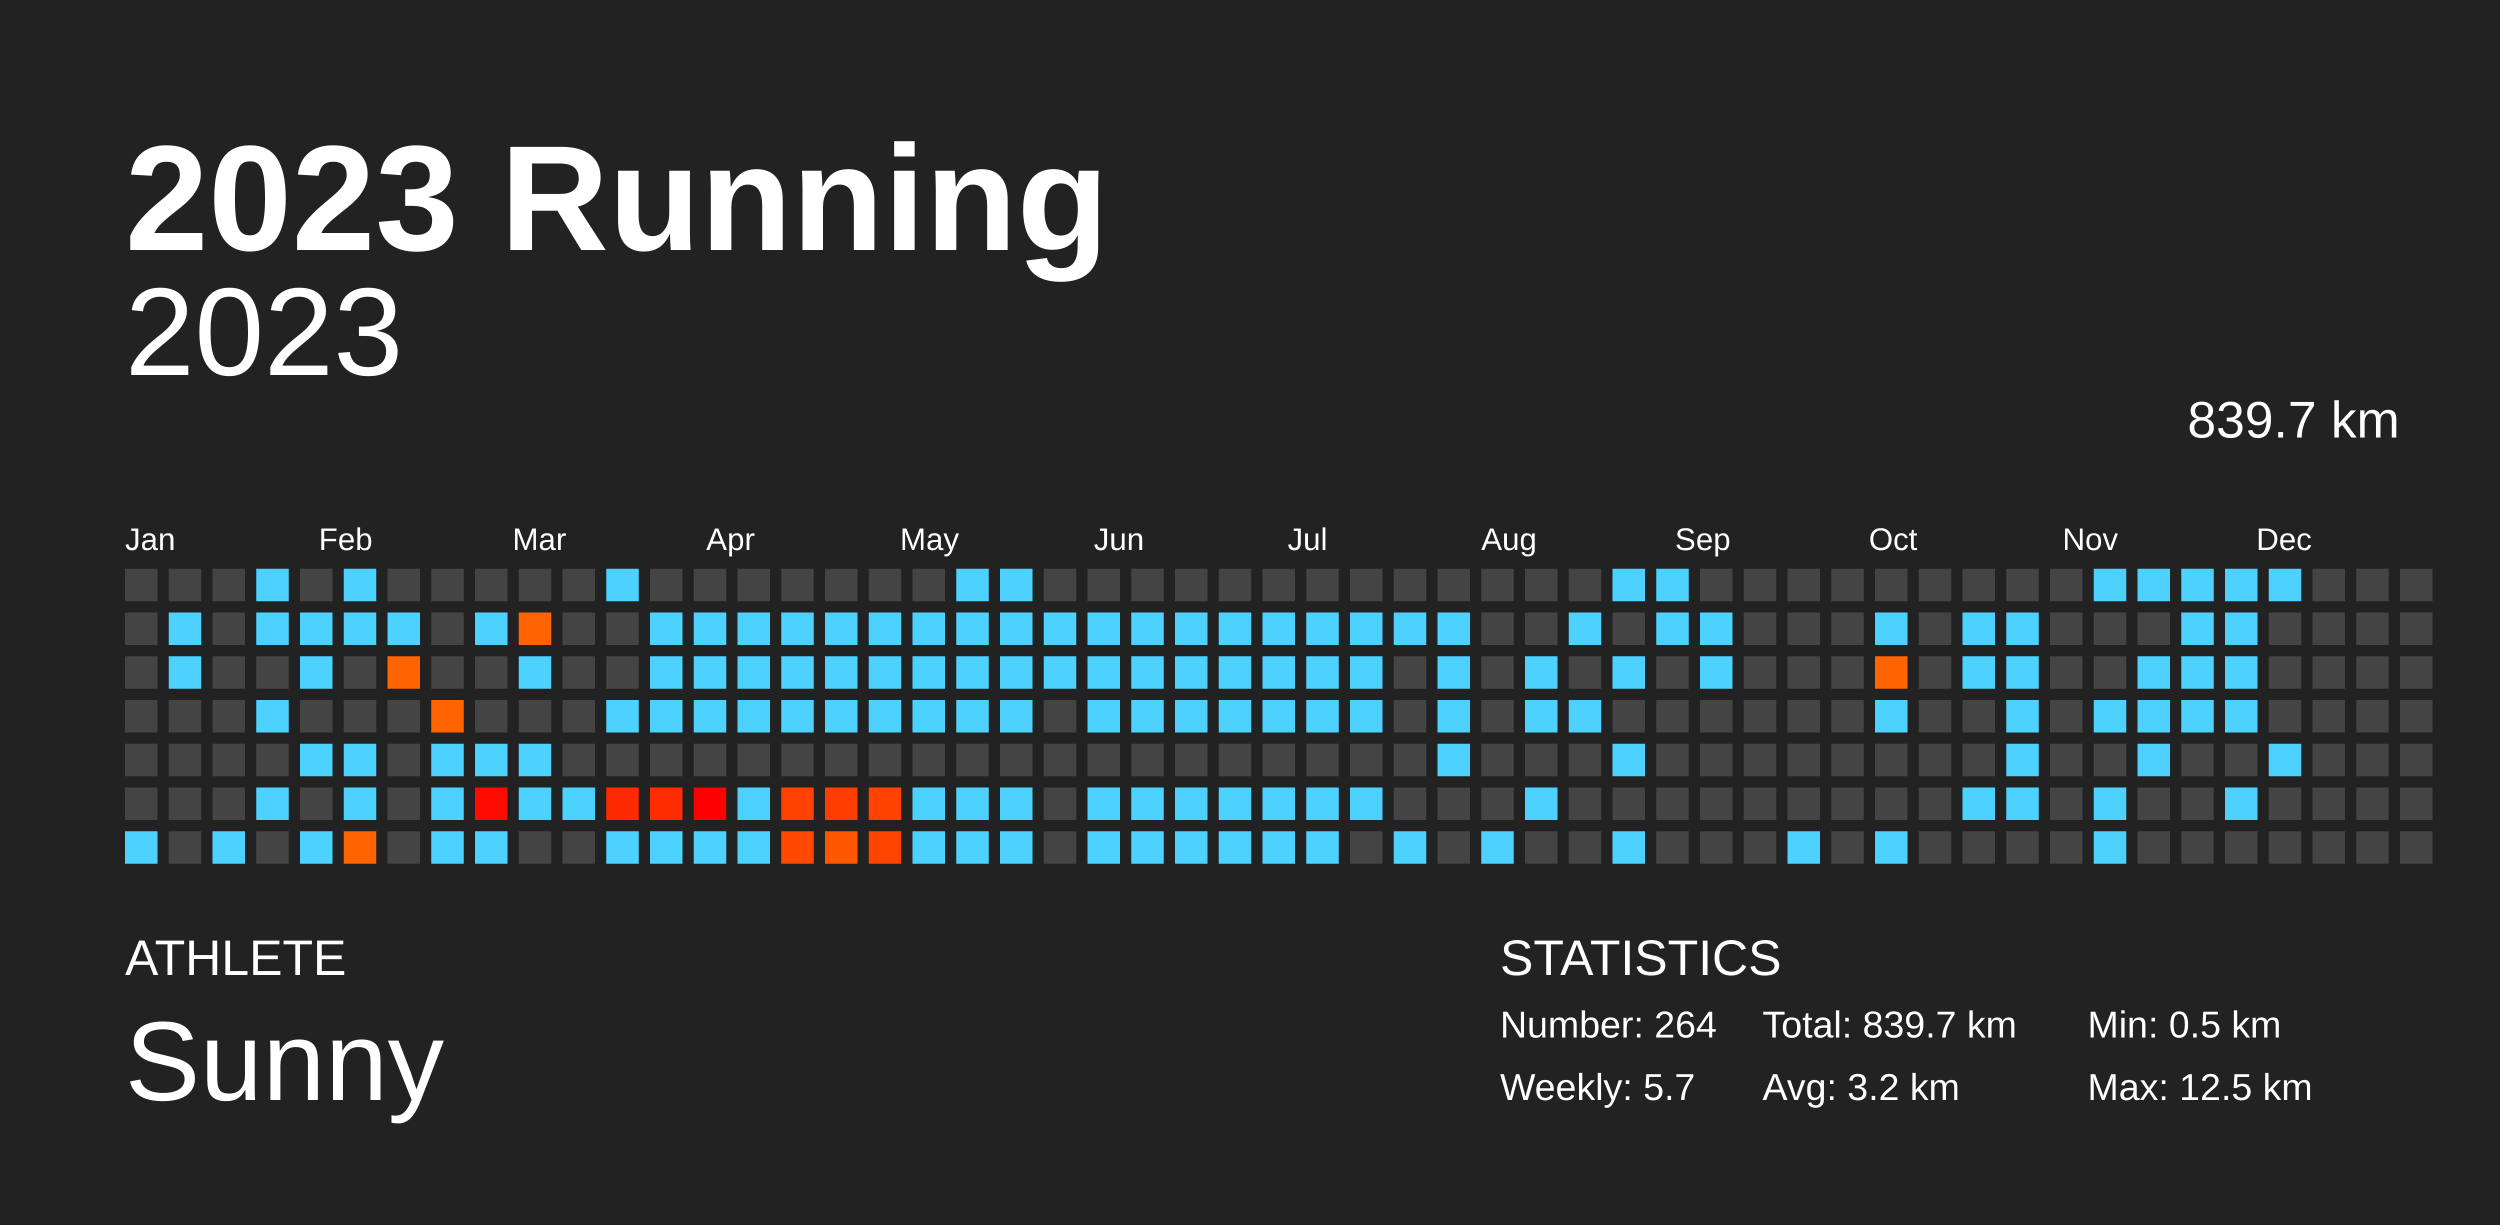
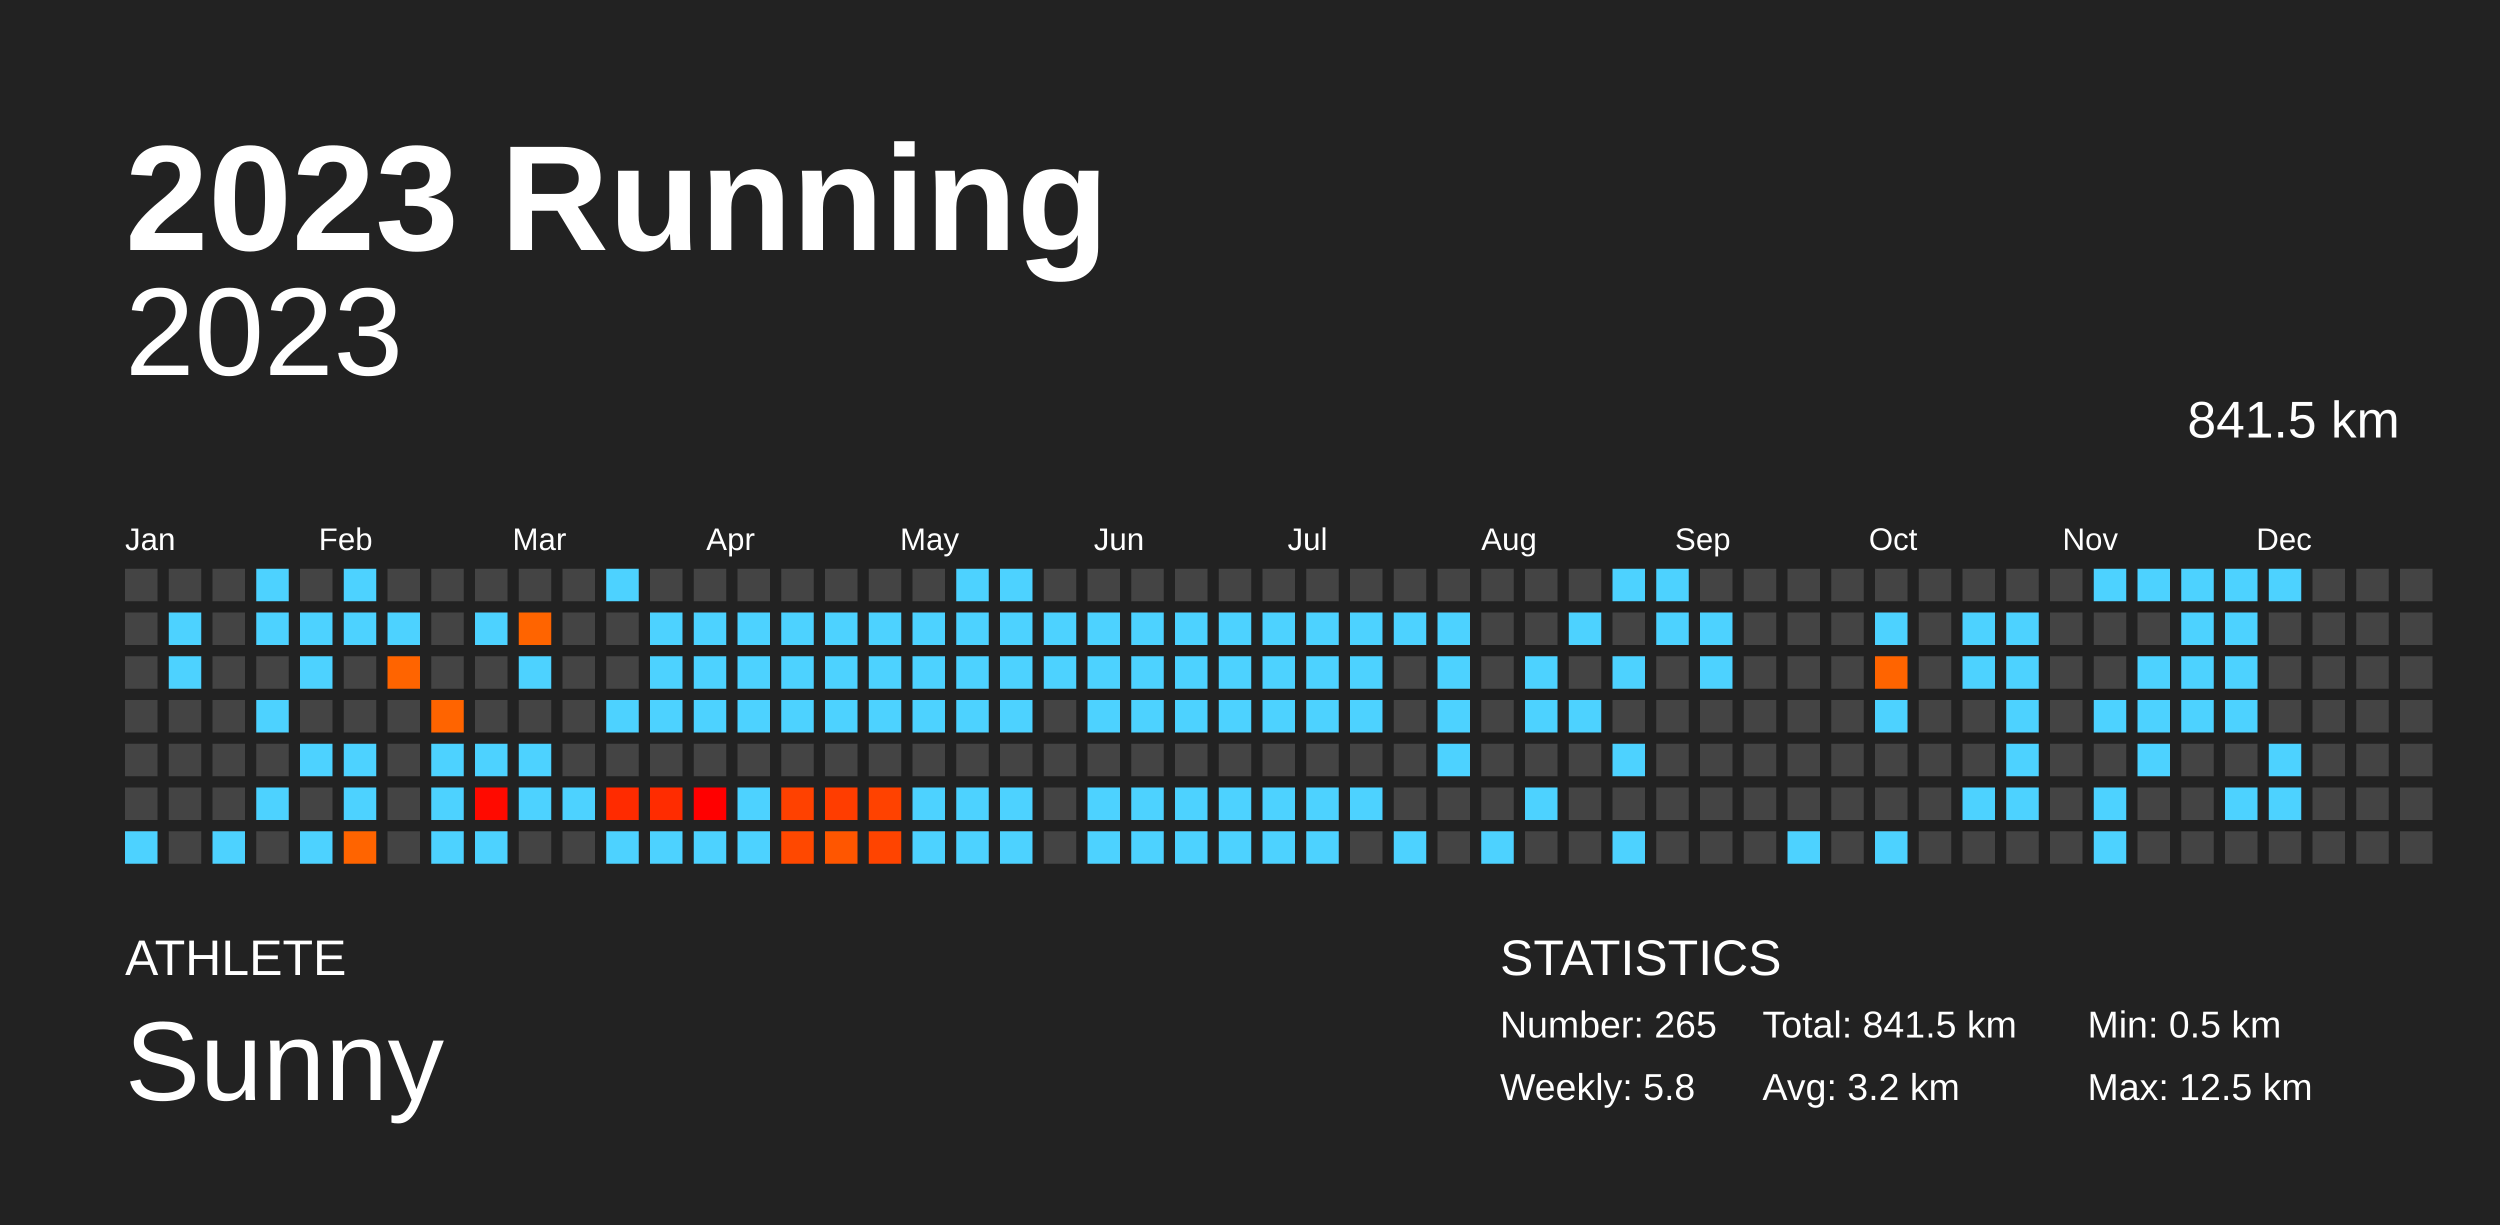
<svg xmlns="http://www.w3.org/2000/svg" baseProfile="full" height="98mm" version="1.1" viewBox="0,0,200,98" width="200mm">
  <defs />
  <rect fill="#222222" height="98" width="200" x="0" y="0" />
  <text fill="#FFFFFF" style="font-size:12px; font-family:Arial; font-weight:bold;" x="10" y="20">2023 Running</text>
  <text fill="#FFFFFF" style="font-size:4px; font-family:Arial" x="10" y="78">ATHLETE</text>
  <text fill="#FFFFFF" style="font-size:9px; font-family:Arial" x="10" y="88">Sunny</text>
  <text fill="#FFFFFF" style="font-size:4px; font-family:Arial" x="120" y="78">STATISTICS</text>
-   <text fill="#FFFFFF" style="font-size:3px; font-family:Arial" x="120" y="83">Number: 264</text>
-   <text fill="#FFFFFF" style="font-size:3px; font-family:Arial" x="120" y="88">Weekly: 5.7</text>
-   <text fill="#FFFFFF" style="font-size:3px; font-family:Arial" x="141" y="83">Total: 839.7 km</text>
+   <text fill="#FFFFFF" style="font-size:3px; font-family:Arial" x="120" y="83">Number: 265</text>
+   <text fill="#FFFFFF" style="font-size:3px; font-family:Arial" x="120" y="88">Weekly: 5.8</text>
+   <text fill="#FFFFFF" style="font-size:3px; font-family:Arial" x="141" y="83">Total: 841.5 km</text>
  <text fill="#FFFFFF" style="font-size:3px; font-family:Arial" x="141" y="88">Avg: 3.2 km</text>
  <text fill="#FFFFFF" style="font-size:3px; font-family:Arial" x="167" y="83">Min: 0.5 km</text>
  <text fill="#FFFFFF" style="font-size:3px; font-family:Arial" x="167" y="88">Max: 12.5 km</text>
  <text alignment-baseline="hanging" fill="#FFFFFF" style="font-size:10.0px; font-family:Arial;" x="10" y="30">2023</text>
-   <text alignment-baseline="hanging" fill="#FFFFFF" style="font-size:4.125px; font-family:Arial;" x="175" y="35">839.7 km</text>
+   <text alignment-baseline="hanging" fill="#FFFFFF" style="font-size:4.125px; font-family:Arial;" x="175" y="35">841.5 km</text>
  <text fill="#FFFFFF" style="font-size:2.5px; font-family:Arial" x="10.0" y="44">Jan</text>
  <text fill="#FFFFFF" style="font-size:2.5px; font-family:Arial" x="25.5" y="44">Feb</text>
  <text fill="#FFFFFF" style="font-size:2.5px; font-family:Arial" x="41.0" y="44">Mar</text>
  <text fill="#FFFFFF" style="font-size:2.5px; font-family:Arial" x="56.5" y="44">Apr</text>
  <text fill="#FFFFFF" style="font-size:2.5px; font-family:Arial" x="72.0" y="44">May</text>
  <text fill="#FFFFFF" style="font-size:2.5px; font-family:Arial" x="87.5" y="44">Jun</text>
  <text fill="#FFFFFF" style="font-size:2.5px; font-family:Arial" x="103.0" y="44">Jul</text>
  <text fill="#FFFFFF" style="font-size:2.5px; font-family:Arial" x="118.5" y="44">Aug</text>
  <text fill="#FFFFFF" style="font-size:2.5px; font-family:Arial" x="134.0" y="44">Sep</text>
  <text fill="#FFFFFF" style="font-size:2.5px; font-family:Arial" x="149.5" y="44">Oct</text>
  <text fill="#FFFFFF" style="font-size:2.5px; font-family:Arial" x="165.0" y="44">Nov</text>
  <text fill="#FFFFFF" style="font-size:2.5px; font-family:Arial" x="180.5" y="44">Dec</text>
  <rect fill="#444444" height="2.6" width="2.6" x="10.0" y="45.5" />
  <rect fill="#444444" height="2.6" width="2.6" x="10.0" y="49.0" />
  <rect fill="#444444" height="2.6" width="2.6" x="10.0" y="52.5" />
  <rect fill="#444444" height="2.6" width="2.6" x="10.0" y="56.0" />
  <rect fill="#444444" height="2.6" width="2.6" x="10.0" y="59.5" />
  <rect fill="#444444" height="2.6" width="2.6" x="10.0" y="63.0" />
  <rect fill="#4dd2ff" height="2.6" width="2.6" x="10.0" y="66.5" />
  <rect fill="#444444" height="2.6" width="2.6" x="13.5" y="45.5" />
  <rect fill="#4dd2ff" height="2.6" width="2.6" x="13.5" y="49.0" />
  <rect fill="#4dd2ff" height="2.6" width="2.6" x="13.5" y="52.5" />
  <rect fill="#444444" height="2.6" width="2.6" x="13.5" y="56.0" />
  <rect fill="#444444" height="2.6" width="2.6" x="13.5" y="59.5" />
  <rect fill="#444444" height="2.6" width="2.6" x="13.5" y="63.0" />
  <rect fill="#444444" height="2.6" width="2.6" x="13.5" y="66.5" />
  <rect fill="#444444" height="2.6" width="2.6" x="17.0" y="45.5" />
  <rect fill="#444444" height="2.6" width="2.6" x="17.0" y="49.0" />
  <rect fill="#444444" height="2.6" width="2.6" x="17.0" y="52.5" />
  <rect fill="#444444" height="2.6" width="2.6" x="17.0" y="56.0" />
  <rect fill="#444444" height="2.6" width="2.6" x="17.0" y="59.5" />
  <rect fill="#444444" height="2.6" width="2.6" x="17.0" y="63.0" />
  <rect fill="#4dd2ff" height="2.6" width="2.6" x="17.0" y="66.5" />
  <rect fill="#4dd2ff" height="2.6" width="2.6" x="20.5" y="45.5" />
  <rect fill="#4dd2ff" height="2.6" width="2.6" x="20.5" y="49.0" />
  <rect fill="#444444" height="2.6" width="2.6" x="20.5" y="52.5" />
  <rect fill="#4dd2ff" height="2.6" width="2.6" x="20.5" y="56.0" />
  <rect fill="#444444" height="2.6" width="2.6" x="20.5" y="59.5" />
  <rect fill="#4dd2ff" height="2.6" width="2.6" x="20.5" y="63.0" />
  <rect fill="#444444" height="2.6" width="2.6" x="20.5" y="66.5" />
  <rect fill="#444444" height="2.6" width="2.6" x="24.0" y="45.5" />
  <rect fill="#4dd2ff" height="2.6" width="2.6" x="24.0" y="49.0" />
  <rect fill="#4dd2ff" height="2.6" width="2.6" x="24.0" y="52.5" />
  <rect fill="#444444" height="2.6" width="2.6" x="24.0" y="56.0" />
  <rect fill="#4dd2ff" height="2.6" width="2.6" x="24.0" y="59.5" />
  <rect fill="#444444" height="2.6" width="2.6" x="24.0" y="63.0" />
  <rect fill="#4dd2ff" height="2.6" width="2.6" x="24.0" y="66.5" />
  <rect fill="#4dd2ff" height="2.6" width="2.6" x="27.5" y="45.5" />
  <rect fill="#4dd2ff" height="2.6" width="2.6" x="27.5" y="49.0" />
  <rect fill="#444444" height="2.6" width="2.6" x="27.5" y="52.5" />
  <rect fill="#444444" height="2.6" width="2.6" x="27.5" y="56.0" />
  <rect fill="#4dd2ff" height="2.6" width="2.6" x="27.5" y="59.5" />
  <rect fill="#4dd2ff" height="2.6" width="2.6" x="27.5" y="63.0" />
  <rect fill="#ff6400" height="2.6" width="2.6" x="27.5" y="66.5" />
  <rect fill="#444444" height="2.6" width="2.6" x="31.0" y="45.5" />
  <rect fill="#4dd2ff" height="2.6" width="2.6" x="31.0" y="49.0" />
  <rect fill="#ff6400" height="2.6" width="2.6" x="31.0" y="52.5" />
  <rect fill="#444444" height="2.6" width="2.6" x="31.0" y="56.0" />
  <rect fill="#444444" height="2.6" width="2.6" x="31.0" y="59.5" />
  <rect fill="#444444" height="2.6" width="2.6" x="31.0" y="63.0" />
  <rect fill="#444444" height="2.6" width="2.6" x="31.0" y="66.5" />
  <rect fill="#444444" height="2.6" width="2.6" x="34.5" y="45.5" />
  <rect fill="#444444" height="2.6" width="2.6" x="34.5" y="49.0" />
  <rect fill="#444444" height="2.6" width="2.6" x="34.5" y="52.5" />
  <rect fill="#ff6400" height="2.6" width="2.6" x="34.5" y="56.0" />
  <rect fill="#4dd2ff" height="2.6" width="2.6" x="34.5" y="59.5" />
  <rect fill="#4dd2ff" height="2.6" width="2.6" x="34.5" y="63.0" />
  <rect fill="#4dd2ff" height="2.6" width="2.6" x="34.5" y="66.5" />
  <rect fill="#444444" height="2.6" width="2.6" x="38.0" y="45.5" />
  <rect fill="#4dd2ff" height="2.6" width="2.6" x="38.0" y="49.0" />
  <rect fill="#444444" height="2.6" width="2.6" x="38.0" y="52.5" />
  <rect fill="#444444" height="2.6" width="2.6" x="38.0" y="56.0" />
  <rect fill="#4dd2ff" height="2.6" width="2.6" x="38.0" y="59.5" />
  <rect fill="#ff0a00" height="2.6" width="2.6" x="38.0" y="63.0" />
  <rect fill="#4dd2ff" height="2.6" width="2.6" x="38.0" y="66.5" />
  <rect fill="#444444" height="2.6" width="2.6" x="41.5" y="45.5" />
  <rect fill="#ff6400" height="2.6" width="2.6" x="41.5" y="49.0" />
  <rect fill="#4dd2ff" height="2.6" width="2.6" x="41.5" y="52.5" />
  <rect fill="#444444" height="2.6" width="2.6" x="41.5" y="56.0" />
  <rect fill="#4dd2ff" height="2.6" width="2.6" x="41.5" y="59.5" />
  <rect fill="#4dd2ff" height="2.6" width="2.6" x="41.5" y="63.0" />
  <rect fill="#444444" height="2.6" width="2.6" x="41.5" y="66.5" />
  <rect fill="#444444" height="2.6" width="2.6" x="45.0" y="45.5" />
  <rect fill="#444444" height="2.6" width="2.6" x="45.0" y="49.0" />
  <rect fill="#444444" height="2.6" width="2.6" x="45.0" y="52.5" />
  <rect fill="#444444" height="2.6" width="2.6" x="45.0" y="56.0" />
  <rect fill="#444444" height="2.6" width="2.6" x="45.0" y="59.5" />
  <rect fill="#4dd2ff" height="2.6" width="2.6" x="45.0" y="63.0" />
  <rect fill="#444444" height="2.6" width="2.6" x="45.0" y="66.5" />
  <rect fill="#4dd2ff" height="2.6" width="2.6" x="48.5" y="45.5" />
  <rect fill="#444444" height="2.6" width="2.6" x="48.5" y="49.0" />
  <rect fill="#444444" height="2.6" width="2.6" x="48.5" y="52.5" />
  <rect fill="#4dd2ff" height="2.6" width="2.6" x="48.5" y="56.0" />
  <rect fill="#444444" height="2.6" width="2.6" x="48.5" y="59.5" />
  <rect fill="#ff2b00" height="2.6" width="2.6" x="48.5" y="63.0" />
  <rect fill="#4dd2ff" height="2.6" width="2.6" x="48.5" y="66.5" />
  <rect fill="#444444" height="2.6" width="2.6" x="52.0" y="45.5" />
  <rect fill="#4dd2ff" height="2.6" width="2.6" x="52.0" y="49.0" />
  <rect fill="#4dd2ff" height="2.6" width="2.6" x="52.0" y="52.5" />
  <rect fill="#4dd2ff" height="2.6" width="2.6" x="52.0" y="56.0" />
  <rect fill="#444444" height="2.6" width="2.6" x="52.0" y="59.5" />
  <rect fill="#ff2c00" height="2.6" width="2.6" x="52.0" y="63.0" />
  <rect fill="#4dd2ff" height="2.6" width="2.6" x="52.0" y="66.5" />
  <rect fill="#444444" height="2.6" width="2.6" x="55.5" y="45.5" />
  <rect fill="#4dd2ff" height="2.6" width="2.6" x="55.5" y="49.0" />
  <rect fill="#4dd2ff" height="2.6" width="2.6" x="55.5" y="52.5" />
  <rect fill="#4dd2ff" height="2.6" width="2.6" x="55.5" y="56.0" />
  <rect fill="#444444" height="2.6" width="2.6" x="55.5" y="59.5" />
  <rect fill="#ff0000" height="2.6" width="2.6" x="55.5" y="63.0" />
  <rect fill="#4dd2ff" height="2.6" width="2.6" x="55.5" y="66.5" />
  <rect fill="#444444" height="2.6" width="2.6" x="59.0" y="45.5" />
  <rect fill="#4dd2ff" height="2.6" width="2.6" x="59.0" y="49.0" />
  <rect fill="#4dd2ff" height="2.6" width="2.6" x="59.0" y="52.5" />
  <rect fill="#4dd2ff" height="2.6" width="2.6" x="59.0" y="56.0" />
  <rect fill="#444444" height="2.6" width="2.6" x="59.0" y="59.5" />
  <rect fill="#4dd2ff" height="2.6" width="2.6" x="59.0" y="63.0" />
  <rect fill="#4dd2ff" height="2.6" width="2.6" x="59.0" y="66.5" />
  <rect fill="#444444" height="2.6" width="2.6" x="62.5" y="45.5" />
  <rect fill="#4dd2ff" height="2.6" width="2.6" x="62.5" y="49.0" />
  <rect fill="#4dd2ff" height="2.6" width="2.6" x="62.5" y="52.5" />
  <rect fill="#4dd2ff" height="2.6" width="2.6" x="62.5" y="56.0" />
  <rect fill="#444444" height="2.6" width="2.6" x="62.5" y="59.5" />
  <rect fill="#ff4100" height="2.6" width="2.6" x="62.5" y="63.0" />
  <rect fill="#ff4800" height="2.6" width="2.6" x="62.5" y="66.5" />
  <rect fill="#444444" height="2.6" width="2.6" x="66.0" y="45.5" />
  <rect fill="#4dd2ff" height="2.6" width="2.6" x="66.0" y="49.0" />
  <rect fill="#4dd2ff" height="2.6" width="2.6" x="66.0" y="52.5" />
  <rect fill="#4dd2ff" height="2.6" width="2.6" x="66.0" y="56.0" />
  <rect fill="#444444" height="2.6" width="2.6" x="66.0" y="59.5" />
  <rect fill="#ff3d00" height="2.6" width="2.6" x="66.0" y="63.0" />
  <rect fill="#ff5600" height="2.6" width="2.6" x="66.0" y="66.5" />
  <rect fill="#444444" height="2.6" width="2.6" x="69.5" y="45.5" />
  <rect fill="#4dd2ff" height="2.6" width="2.6" x="69.5" y="49.0" />
  <rect fill="#4dd2ff" height="2.6" width="2.6" x="69.5" y="52.5" />
  <rect fill="#4dd2ff" height="2.6" width="2.6" x="69.5" y="56.0" />
  <rect fill="#444444" height="2.6" width="2.6" x="69.5" y="59.5" />
  <rect fill="#ff4200" height="2.6" width="2.6" x="69.5" y="63.0" />
  <rect fill="#ff4400" height="2.6" width="2.6" x="69.5" y="66.5" />
  <rect fill="#444444" height="2.6" width="2.6" x="73.0" y="45.5" />
  <rect fill="#4dd2ff" height="2.6" width="2.6" x="73.0" y="49.0" />
  <rect fill="#4dd2ff" height="2.6" width="2.6" x="73.0" y="52.5" />
  <rect fill="#4dd2ff" height="2.6" width="2.6" x="73.0" y="56.0" />
  <rect fill="#444444" height="2.6" width="2.6" x="73.0" y="59.5" />
  <rect fill="#4dd2ff" height="2.6" width="2.6" x="73.0" y="63.0" />
  <rect fill="#4dd2ff" height="2.6" width="2.6" x="73.0" y="66.5" />
  <rect fill="#4dd2ff" height="2.6" width="2.6" x="76.5" y="45.5" />
  <rect fill="#4dd2ff" height="2.6" width="2.6" x="76.5" y="49.0" />
  <rect fill="#4dd2ff" height="2.6" width="2.6" x="76.5" y="52.5" />
  <rect fill="#4dd2ff" height="2.6" width="2.6" x="76.5" y="56.0" />
  <rect fill="#444444" height="2.6" width="2.6" x="76.5" y="59.5" />
  <rect fill="#4dd2ff" height="2.6" width="2.6" x="76.5" y="63.0" />
  <rect fill="#4dd2ff" height="2.6" width="2.6" x="76.5" y="66.5" />
  <rect fill="#4dd2ff" height="2.6" width="2.6" x="80.0" y="45.5" />
  <rect fill="#4dd2ff" height="2.6" width="2.6" x="80.0" y="49.0" />
  <rect fill="#4dd2ff" height="2.6" width="2.6" x="80.0" y="52.5" />
  <rect fill="#4dd2ff" height="2.6" width="2.6" x="80.0" y="56.0" />
  <rect fill="#444444" height="2.6" width="2.6" x="80.0" y="59.5" />
  <rect fill="#4dd2ff" height="2.6" width="2.6" x="80.0" y="63.0" />
  <rect fill="#4dd2ff" height="2.6" width="2.6" x="80.0" y="66.5" />
  <rect fill="#444444" height="2.6" width="2.6" x="83.5" y="45.5" />
  <rect fill="#4dd2ff" height="2.6" width="2.6" x="83.5" y="49.0" />
  <rect fill="#4dd2ff" height="2.6" width="2.6" x="83.5" y="52.5" />
  <rect fill="#444444" height="2.6" width="2.6" x="83.5" y="56.0" />
  <rect fill="#444444" height="2.6" width="2.6" x="83.5" y="59.5" />
  <rect fill="#444444" height="2.6" width="2.6" x="83.5" y="63.0" />
  <rect fill="#444444" height="2.6" width="2.6" x="83.5" y="66.5" />
  <rect fill="#444444" height="2.6" width="2.6" x="87.0" y="45.5" />
  <rect fill="#4dd2ff" height="2.6" width="2.6" x="87.0" y="49.0" />
  <rect fill="#4dd2ff" height="2.6" width="2.6" x="87.0" y="52.5" />
  <rect fill="#4dd2ff" height="2.6" width="2.6" x="87.0" y="56.0" />
  <rect fill="#444444" height="2.6" width="2.6" x="87.0" y="59.5" />
  <rect fill="#4dd2ff" height="2.6" width="2.6" x="87.0" y="63.0" />
  <rect fill="#4dd2ff" height="2.6" width="2.6" x="87.0" y="66.5" />
  <rect fill="#444444" height="2.6" width="2.6" x="90.5" y="45.5" />
  <rect fill="#4dd2ff" height="2.6" width="2.6" x="90.5" y="49.0" />
  <rect fill="#4dd2ff" height="2.6" width="2.6" x="90.5" y="52.5" />
  <rect fill="#4dd2ff" height="2.6" width="2.6" x="90.5" y="56.0" />
  <rect fill="#444444" height="2.6" width="2.6" x="90.5" y="59.5" />
  <rect fill="#4dd2ff" height="2.6" width="2.6" x="90.5" y="63.0" />
  <rect fill="#4dd2ff" height="2.6" width="2.6" x="90.5" y="66.5" />
  <rect fill="#444444" height="2.6" width="2.6" x="94.0" y="45.5" />
  <rect fill="#4dd2ff" height="2.6" width="2.6" x="94.0" y="49.0" />
  <rect fill="#4dd2ff" height="2.6" width="2.6" x="94.0" y="52.5" />
  <rect fill="#4dd2ff" height="2.6" width="2.6" x="94.0" y="56.0" />
  <rect fill="#444444" height="2.6" width="2.6" x="94.0" y="59.5" />
  <rect fill="#4dd2ff" height="2.6" width="2.6" x="94.0" y="63.0" />
  <rect fill="#4dd2ff" height="2.6" width="2.6" x="94.0" y="66.5" />
  <rect fill="#444444" height="2.6" width="2.6" x="97.5" y="45.5" />
  <rect fill="#4dd2ff" height="2.6" width="2.6" x="97.5" y="49.0" />
  <rect fill="#4dd2ff" height="2.6" width="2.6" x="97.5" y="52.5" />
  <rect fill="#4dd2ff" height="2.6" width="2.6" x="97.5" y="56.0" />
  <rect fill="#444444" height="2.6" width="2.6" x="97.5" y="59.5" />
  <rect fill="#4dd2ff" height="2.6" width="2.6" x="97.5" y="63.0" />
  <rect fill="#4dd2ff" height="2.6" width="2.6" x="97.5" y="66.5" />
  <rect fill="#444444" height="2.6" width="2.6" x="101.0" y="45.5" />
  <rect fill="#4dd2ff" height="2.6" width="2.6" x="101.0" y="49.0" />
  <rect fill="#4dd2ff" height="2.6" width="2.6" x="101.0" y="52.5" />
  <rect fill="#4dd2ff" height="2.6" width="2.6" x="101.0" y="56.0" />
  <rect fill="#444444" height="2.6" width="2.6" x="101.0" y="59.5" />
  <rect fill="#4dd2ff" height="2.6" width="2.6" x="101.0" y="63.0" />
  <rect fill="#4dd2ff" height="2.6" width="2.6" x="101.0" y="66.5" />
  <rect fill="#444444" height="2.6" width="2.6" x="104.5" y="45.5" />
  <rect fill="#4dd2ff" height="2.6" width="2.6" x="104.5" y="49.0" />
  <rect fill="#4dd2ff" height="2.6" width="2.6" x="104.5" y="52.5" />
  <rect fill="#4dd2ff" height="2.6" width="2.6" x="104.5" y="56.0" />
  <rect fill="#444444" height="2.6" width="2.6" x="104.5" y="59.5" />
  <rect fill="#4dd2ff" height="2.6" width="2.6" x="104.5" y="63.0" />
  <rect fill="#4dd2ff" height="2.6" width="2.6" x="104.5" y="66.5" />
  <rect fill="#444444" height="2.6" width="2.6" x="108.0" y="45.5" />
  <rect fill="#4dd2ff" height="2.6" width="2.6" x="108.0" y="49.0" />
  <rect fill="#4dd2ff" height="2.6" width="2.6" x="108.0" y="52.5" />
  <rect fill="#4dd2ff" height="2.6" width="2.6" x="108.0" y="56.0" />
  <rect fill="#444444" height="2.6" width="2.6" x="108.0" y="59.5" />
  <rect fill="#4dd2ff" height="2.6" width="2.6" x="108.0" y="63.0" />
  <rect fill="#444444" height="2.6" width="2.6" x="108.0" y="66.5" />
  <rect fill="#444444" height="2.6" width="2.6" x="111.5" y="45.5" />
  <rect fill="#4dd2ff" height="2.6" width="2.6" x="111.5" y="49.0" />
  <rect fill="#444444" height="2.6" width="2.6" x="111.5" y="52.5" />
  <rect fill="#444444" height="2.6" width="2.6" x="111.5" y="56.0" />
  <rect fill="#444444" height="2.6" width="2.6" x="111.5" y="59.5" />
  <rect fill="#444444" height="2.6" width="2.6" x="111.5" y="63.0" />
  <rect fill="#4dd2ff" height="2.6" width="2.6" x="111.5" y="66.5" />
  <rect fill="#444444" height="2.6" width="2.6" x="115.0" y="45.5" />
  <rect fill="#4dd2ff" height="2.6" width="2.6" x="115.0" y="49.0" />
  <rect fill="#4dd2ff" height="2.6" width="2.6" x="115.0" y="52.5" />
  <rect fill="#4dd2ff" height="2.6" width="2.6" x="115.0" y="56.0" />
  <rect fill="#4dd2ff" height="2.6" width="2.6" x="115.0" y="59.5" />
  <rect fill="#444444" height="2.6" width="2.6" x="115.0" y="63.0" />
  <rect fill="#444444" height="2.6" width="2.6" x="115.0" y="66.5" />
  <rect fill="#444444" height="2.6" width="2.6" x="118.5" y="45.5" />
  <rect fill="#444444" height="2.6" width="2.6" x="118.5" y="49.0" />
  <rect fill="#444444" height="2.6" width="2.6" x="118.5" y="52.5" />
  <rect fill="#444444" height="2.6" width="2.6" x="118.5" y="56.0" />
  <rect fill="#444444" height="2.6" width="2.6" x="118.5" y="59.5" />
  <rect fill="#444444" height="2.6" width="2.6" x="118.5" y="63.0" />
  <rect fill="#4dd2ff" height="2.6" width="2.6" x="118.5" y="66.5" />
  <rect fill="#444444" height="2.6" width="2.6" x="122.0" y="45.5" />
  <rect fill="#444444" height="2.6" width="2.6" x="122.0" y="49.0" />
  <rect fill="#4dd2ff" height="2.6" width="2.6" x="122.0" y="52.5" />
  <rect fill="#4dd2ff" height="2.6" width="2.6" x="122.0" y="56.0" />
  <rect fill="#444444" height="2.6" width="2.6" x="122.0" y="59.5" />
  <rect fill="#4dd2ff" height="2.6" width="2.6" x="122.0" y="63.0" />
  <rect fill="#444444" height="2.6" width="2.6" x="122.0" y="66.5" />
  <rect fill="#444444" height="2.6" width="2.6" x="125.5" y="45.5" />
  <rect fill="#4dd2ff" height="2.6" width="2.6" x="125.5" y="49.0" />
  <rect fill="#444444" height="2.6" width="2.6" x="125.5" y="52.5" />
  <rect fill="#4dd2ff" height="2.6" width="2.6" x="125.5" y="56.0" />
  <rect fill="#444444" height="2.6" width="2.6" x="125.5" y="59.5" />
  <rect fill="#444444" height="2.6" width="2.6" x="125.5" y="63.0" />
  <rect fill="#444444" height="2.6" width="2.6" x="125.5" y="66.5" />
  <rect fill="#4dd2ff" height="2.6" width="2.6" x="129.0" y="45.5" />
  <rect fill="#444444" height="2.6" width="2.6" x="129.0" y="49.0" />
  <rect fill="#4dd2ff" height="2.6" width="2.6" x="129.0" y="52.5" />
  <rect fill="#444444" height="2.6" width="2.6" x="129.0" y="56.0" />
  <rect fill="#4dd2ff" height="2.6" width="2.6" x="129.0" y="59.5" />
  <rect fill="#444444" height="2.6" width="2.6" x="129.0" y="63.0" />
  <rect fill="#4dd2ff" height="2.6" width="2.6" x="129.0" y="66.5" />
  <rect fill="#4dd2ff" height="2.6" width="2.6" x="132.5" y="45.5" />
  <rect fill="#4dd2ff" height="2.6" width="2.6" x="132.5" y="49.0" />
  <rect fill="#444444" height="2.6" width="2.6" x="132.5" y="52.5" />
  <rect fill="#444444" height="2.6" width="2.6" x="132.5" y="56.0" />
  <rect fill="#444444" height="2.6" width="2.6" x="132.5" y="59.5" />
  <rect fill="#444444" height="2.6" width="2.6" x="132.5" y="63.0" />
  <rect fill="#444444" height="2.6" width="2.6" x="132.5" y="66.5" />
  <rect fill="#444444" height="2.6" width="2.6" x="136.0" y="45.5" />
  <rect fill="#4dd2ff" height="2.6" width="2.6" x="136.0" y="49.0" />
  <rect fill="#4dd2ff" height="2.6" width="2.6" x="136.0" y="52.5" />
  <rect fill="#444444" height="2.6" width="2.6" x="136.0" y="56.0" />
  <rect fill="#444444" height="2.6" width="2.6" x="136.0" y="59.5" />
  <rect fill="#444444" height="2.6" width="2.6" x="136.0" y="63.0" />
  <rect fill="#444444" height="2.6" width="2.6" x="136.0" y="66.5" />
  <rect fill="#444444" height="2.6" width="2.6" x="139.5" y="45.5" />
  <rect fill="#444444" height="2.6" width="2.6" x="139.5" y="49.0" />
  <rect fill="#444444" height="2.6" width="2.6" x="139.5" y="52.5" />
  <rect fill="#444444" height="2.6" width="2.6" x="139.5" y="56.0" />
  <rect fill="#444444" height="2.6" width="2.6" x="139.5" y="59.5" />
  <rect fill="#444444" height="2.6" width="2.6" x="139.5" y="63.0" />
  <rect fill="#444444" height="2.6" width="2.6" x="139.5" y="66.5" />
  <rect fill="#444444" height="2.6" width="2.6" x="143.0" y="45.5" />
  <rect fill="#444444" height="2.6" width="2.6" x="143.0" y="49.0" />
  <rect fill="#444444" height="2.6" width="2.6" x="143.0" y="52.5" />
  <rect fill="#444444" height="2.6" width="2.6" x="143.0" y="56.0" />
  <rect fill="#444444" height="2.6" width="2.6" x="143.0" y="59.5" />
  <rect fill="#444444" height="2.6" width="2.6" x="143.0" y="63.0" />
  <rect fill="#4dd2ff" height="2.6" width="2.6" x="143.0" y="66.5" />
  <rect fill="#444444" height="2.6" width="2.6" x="146.5" y="45.5" />
  <rect fill="#444444" height="2.6" width="2.6" x="146.5" y="49.0" />
  <rect fill="#444444" height="2.6" width="2.6" x="146.5" y="52.5" />
  <rect fill="#444444" height="2.6" width="2.6" x="146.5" y="56.0" />
  <rect fill="#444444" height="2.6" width="2.6" x="146.5" y="59.5" />
  <rect fill="#444444" height="2.6" width="2.6" x="146.5" y="63.0" />
  <rect fill="#444444" height="2.6" width="2.6" x="146.5" y="66.5" />
  <rect fill="#444444" height="2.6" width="2.6" x="150.0" y="45.5" />
  <rect fill="#4dd2ff" height="2.6" width="2.6" x="150.0" y="49.0" />
  <rect fill="#ff6400" height="2.6" width="2.6" x="150.0" y="52.5" />
  <rect fill="#4dd2ff" height="2.6" width="2.6" x="150.0" y="56.0" />
  <rect fill="#444444" height="2.6" width="2.6" x="150.0" y="59.5" />
  <rect fill="#444444" height="2.6" width="2.6" x="150.0" y="63.0" />
  <rect fill="#4dd2ff" height="2.6" width="2.6" x="150.0" y="66.5" />
  <rect fill="#444444" height="2.6" width="2.6" x="153.5" y="45.5" />
  <rect fill="#444444" height="2.6" width="2.6" x="153.5" y="49.0" />
  <rect fill="#444444" height="2.6" width="2.6" x="153.5" y="52.5" />
  <rect fill="#444444" height="2.6" width="2.6" x="153.5" y="56.0" />
  <rect fill="#444444" height="2.6" width="2.6" x="153.5" y="59.5" />
  <rect fill="#444444" height="2.6" width="2.6" x="153.5" y="63.0" />
  <rect fill="#444444" height="2.6" width="2.6" x="153.5" y="66.5" />
  <rect fill="#444444" height="2.6" width="2.6" x="157.0" y="45.5" />
  <rect fill="#4dd2ff" height="2.6" width="2.6" x="157.0" y="49.0" />
  <rect fill="#4dd2ff" height="2.6" width="2.6" x="157.0" y="52.5" />
  <rect fill="#444444" height="2.6" width="2.6" x="157.0" y="56.0" />
  <rect fill="#444444" height="2.6" width="2.6" x="157.0" y="59.5" />
  <rect fill="#4dd2ff" height="2.6" width="2.6" x="157.0" y="63.0" />
  <rect fill="#444444" height="2.6" width="2.6" x="157.0" y="66.5" />
  <rect fill="#444444" height="2.6" width="2.6" x="160.5" y="45.5" />
  <rect fill="#4dd2ff" height="2.6" width="2.6" x="160.5" y="49.0" />
  <rect fill="#4dd2ff" height="2.6" width="2.6" x="160.5" y="52.5" />
  <rect fill="#4dd2ff" height="2.6" width="2.6" x="160.5" y="56.0" />
  <rect fill="#4dd2ff" height="2.6" width="2.6" x="160.5" y="59.5" />
  <rect fill="#4dd2ff" height="2.6" width="2.6" x="160.5" y="63.0" />
  <rect fill="#444444" height="2.6" width="2.6" x="160.5" y="66.5" />
  <rect fill="#444444" height="2.6" width="2.6" x="164.0" y="45.5" />
  <rect fill="#444444" height="2.6" width="2.6" x="164.0" y="49.0" />
  <rect fill="#444444" height="2.6" width="2.6" x="164.0" y="52.5" />
  <rect fill="#444444" height="2.6" width="2.6" x="164.0" y="56.0" />
  <rect fill="#444444" height="2.6" width="2.6" x="164.0" y="59.5" />
  <rect fill="#444444" height="2.6" width="2.6" x="164.0" y="63.0" />
  <rect fill="#444444" height="2.6" width="2.6" x="164.0" y="66.5" />
  <rect fill="#4dd2ff" height="2.6" width="2.6" x="167.5" y="45.5" />
  <rect fill="#444444" height="2.6" width="2.6" x="167.5" y="49.0" />
  <rect fill="#444444" height="2.6" width="2.6" x="167.5" y="52.5" />
  <rect fill="#4dd2ff" height="2.6" width="2.6" x="167.5" y="56.0" />
  <rect fill="#444444" height="2.6" width="2.6" x="167.5" y="59.5" />
  <rect fill="#4dd2ff" height="2.6" width="2.6" x="167.5" y="63.0" />
  <rect fill="#4dd2ff" height="2.6" width="2.6" x="167.5" y="66.5" />
  <rect fill="#4dd2ff" height="2.6" width="2.6" x="171.0" y="45.5" />
  <rect fill="#444444" height="2.6" width="2.6" x="171.0" y="49.0" />
  <rect fill="#4dd2ff" height="2.6" width="2.6" x="171.0" y="52.5" />
  <rect fill="#4dd2ff" height="2.6" width="2.6" x="171.0" y="56.0" />
  <rect fill="#4dd2ff" height="2.6" width="2.6" x="171.0" y="59.5" />
  <rect fill="#444444" height="2.6" width="2.6" x="171.0" y="63.0" />
  <rect fill="#444444" height="2.6" width="2.6" x="171.0" y="66.5" />
  <rect fill="#4dd2ff" height="2.6" width="2.6" x="174.5" y="45.5" />
  <rect fill="#4dd2ff" height="2.6" width="2.6" x="174.5" y="49.0" />
  <rect fill="#4dd2ff" height="2.6" width="2.6" x="174.5" y="52.5" />
  <rect fill="#4dd2ff" height="2.6" width="2.6" x="174.5" y="56.0" />
  <rect fill="#444444" height="2.6" width="2.6" x="174.5" y="59.5" />
  <rect fill="#444444" height="2.6" width="2.6" x="174.5" y="63.0" />
  <rect fill="#444444" height="2.6" width="2.6" x="174.5" y="66.5" />
  <rect fill="#4dd2ff" height="2.6" width="2.6" x="178.0" y="45.5" />
  <rect fill="#4dd2ff" height="2.6" width="2.6" x="178.0" y="49.0" />
  <rect fill="#4dd2ff" height="2.6" width="2.6" x="178.0" y="52.5" />
  <rect fill="#4dd2ff" height="2.6" width="2.6" x="178.0" y="56.0" />
  <rect fill="#444444" height="2.6" width="2.6" x="178.0" y="59.5" />
  <rect fill="#4dd2ff" height="2.6" width="2.6" x="178.0" y="63.0" />
  <rect fill="#444444" height="2.6" width="2.6" x="178.0" y="66.5" />
  <rect fill="#4dd2ff" height="2.6" width="2.6" x="181.5" y="45.5" />
  <rect fill="#444444" height="2.6" width="2.6" x="181.5" y="49.0" />
  <rect fill="#444444" height="2.6" width="2.6" x="181.5" y="52.5" />
  <rect fill="#444444" height="2.6" width="2.6" x="181.5" y="56.0" />
  <rect fill="#4dd2ff" height="2.6" width="2.6" x="181.5" y="59.5" />
-   <rect fill="#444444" height="2.6" width="2.6" x="181.5" y="63.0" />
+   <rect fill="#4dd2ff" height="2.6" width="2.6" x="181.5" y="63.0" />
  <rect fill="#444444" height="2.6" width="2.6" x="181.5" y="66.5" />
  <rect fill="#444444" height="2.6" width="2.6" x="185.0" y="45.5" />
  <rect fill="#444444" height="2.6" width="2.6" x="185.0" y="49.0" />
  <rect fill="#444444" height="2.6" width="2.6" x="185.0" y="52.5" />
  <rect fill="#444444" height="2.6" width="2.6" x="185.0" y="56.0" />
  <rect fill="#444444" height="2.6" width="2.6" x="185.0" y="59.5" />
  <rect fill="#444444" height="2.6" width="2.6" x="185.0" y="63.0" />
  <rect fill="#444444" height="2.6" width="2.6" x="185.0" y="66.5" />
  <rect fill="#444444" height="2.6" width="2.6" x="188.5" y="45.5" />
  <rect fill="#444444" height="2.6" width="2.6" x="188.5" y="49.0" />
  <rect fill="#444444" height="2.6" width="2.6" x="188.5" y="52.5" />
  <rect fill="#444444" height="2.6" width="2.6" x="188.5" y="56.0" />
  <rect fill="#444444" height="2.6" width="2.6" x="188.5" y="59.5" />
  <rect fill="#444444" height="2.6" width="2.6" x="188.5" y="63.0" />
  <rect fill="#444444" height="2.6" width="2.6" x="188.5" y="66.5" />
  <rect fill="#444444" height="2.6" width="2.6" x="192.0" y="45.5" />
  <rect fill="#444444" height="2.6" width="2.6" x="192.0" y="49.0" />
  <rect fill="#444444" height="2.6" width="2.6" x="192.0" y="52.5" />
  <rect fill="#444444" height="2.6" width="2.6" x="192.0" y="56.0" />
  <rect fill="#444444" height="2.6" width="2.6" x="192.0" y="59.5" />
  <rect fill="#444444" height="2.6" width="2.6" x="192.0" y="63.0" />
  <rect fill="#444444" height="2.6" width="2.6" x="192.0" y="66.5" />
</svg>
